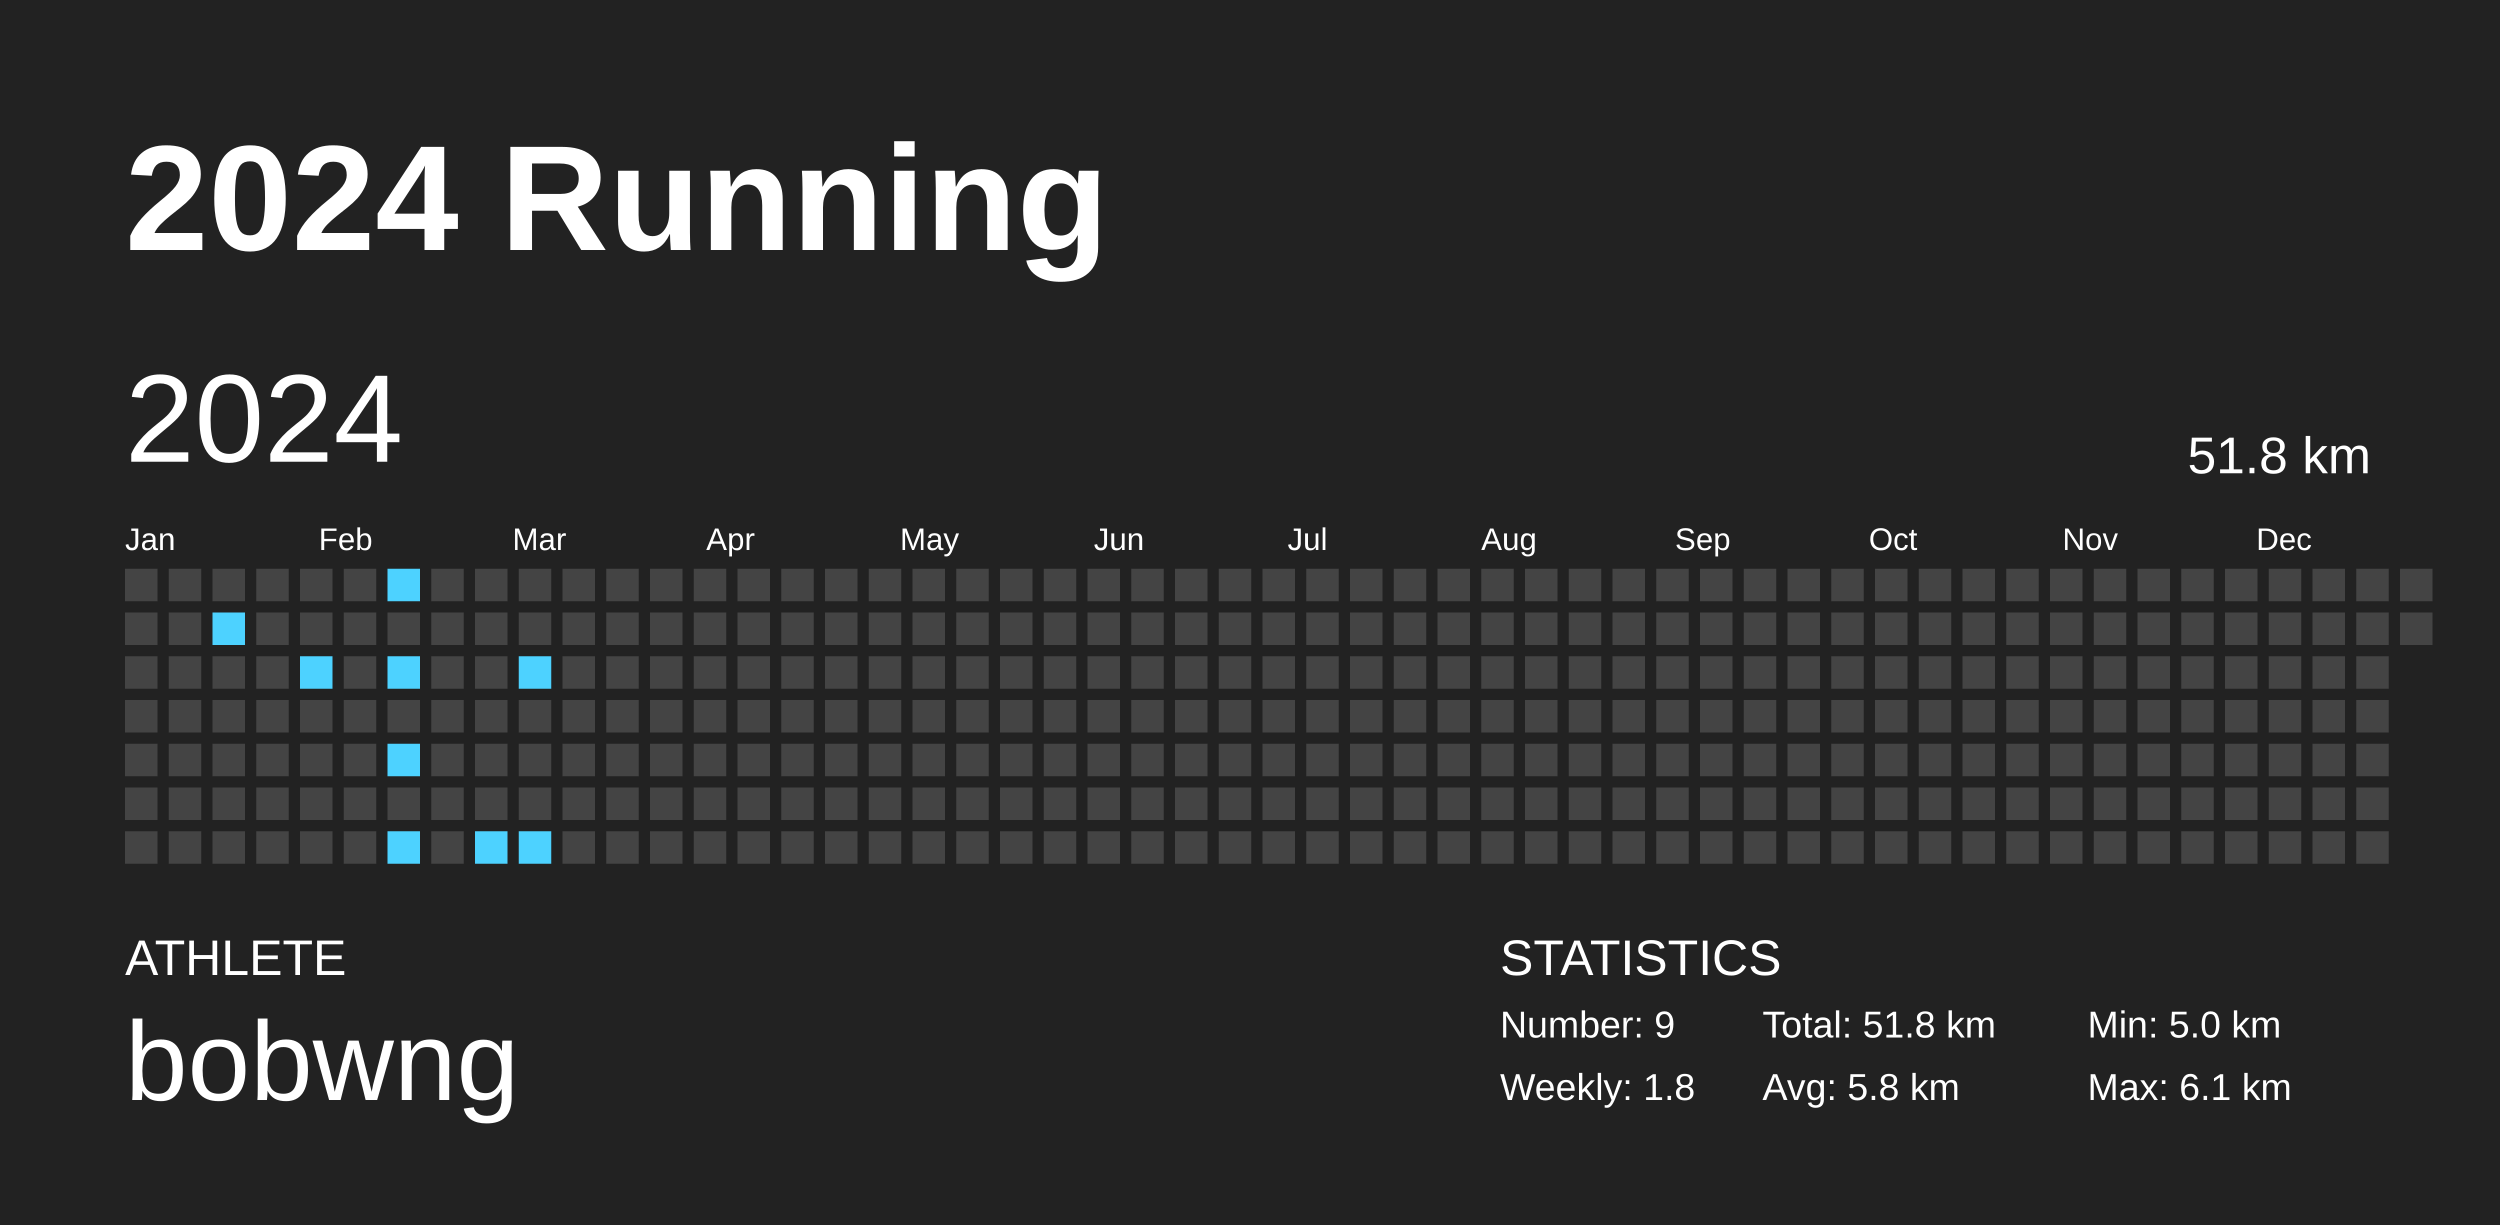
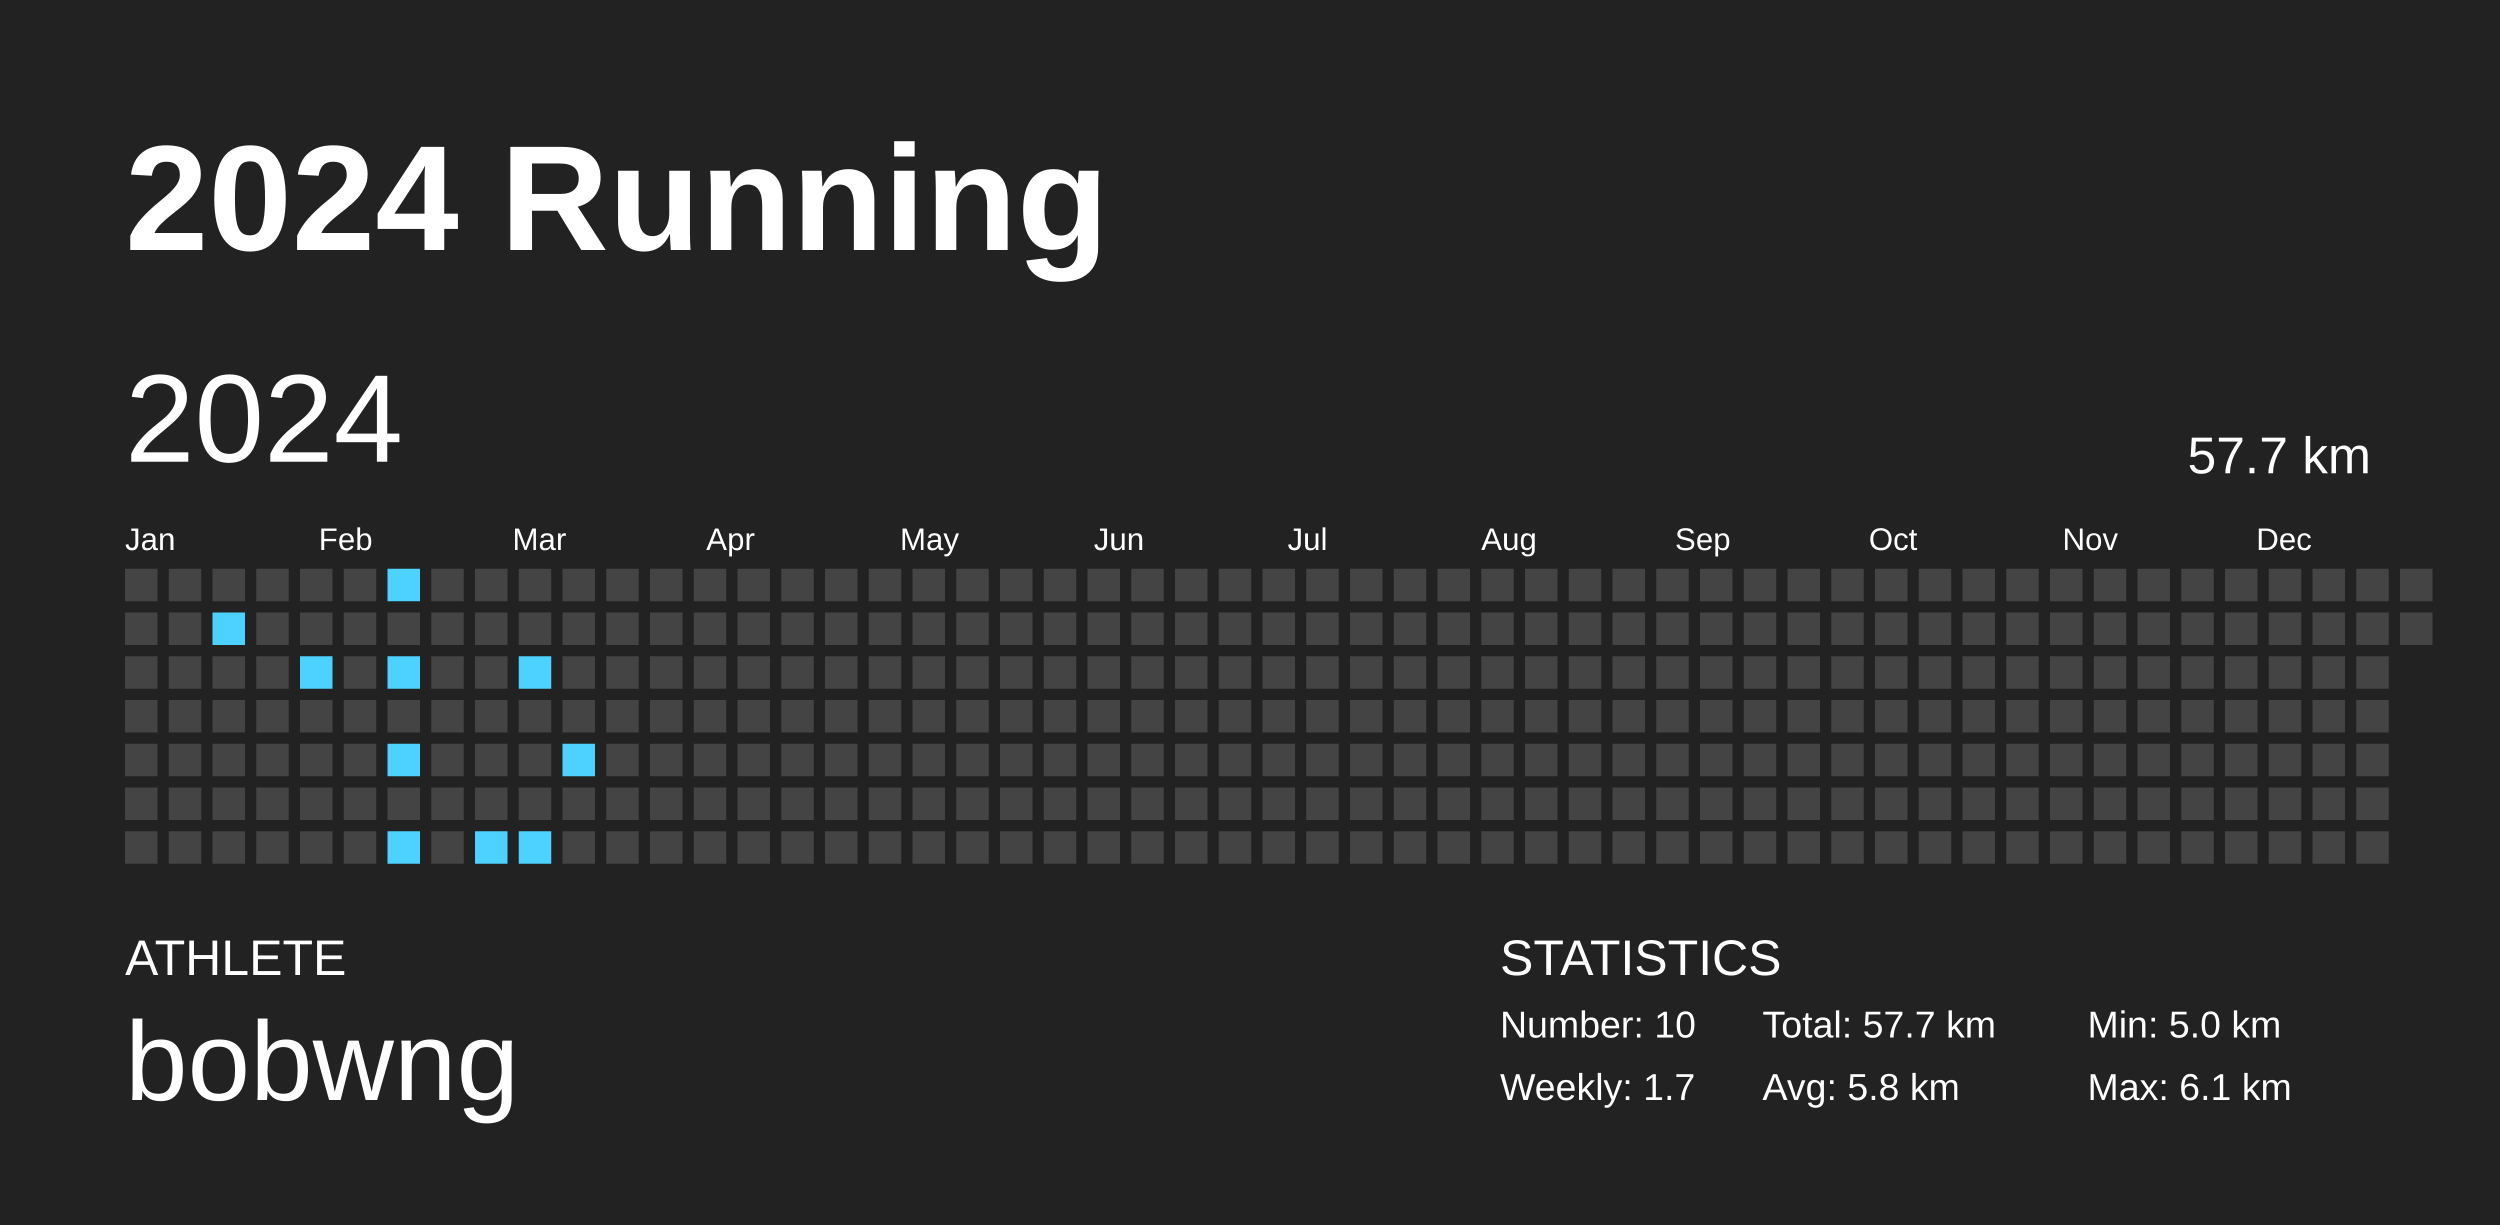
<svg xmlns="http://www.w3.org/2000/svg" baseProfile="full" height="98mm" version="1.1" viewBox="0,0,200,98" width="200mm">
  <defs />
  <rect fill="#222222" height="98" width="200" x="0" y="0" />
  <text fill="#FFFFFF" style="font-size:12px; font-family:Arial; font-weight:bold;" x="10" y="20">2024 Running</text>
  <text fill="#FFFFFF" style="font-size:4px; font-family:Arial" x="10" y="78">ATHLETE</text>
  <text fill="#FFFFFF" style="font-size:9px; font-family:Arial" x="10" y="88">bobwng</text>
  <text fill="#FFFFFF" style="font-size:4px; font-family:Arial" x="120" y="78">STATISTICS</text>
-   <text fill="#FFFFFF" style="font-size:3px; font-family:Arial" x="120" y="83">Number: 9</text>
-   <text fill="#FFFFFF" style="font-size:3px; font-family:Arial" x="120" y="88">Weekly: 1.8</text>
-   <text fill="#FFFFFF" style="font-size:3px; font-family:Arial" x="141" y="83">Total: 51.8 km</text>
+   <text fill="#FFFFFF" style="font-size:3px; font-family:Arial" x="120" y="83">Number: 10</text>
+   <text fill="#FFFFFF" style="font-size:3px; font-family:Arial" x="120" y="88">Weekly: 1.7</text>
+   <text fill="#FFFFFF" style="font-size:3px; font-family:Arial" x="141" y="83">Total: 57.7 km</text>
  <text fill="#FFFFFF" style="font-size:3px; font-family:Arial" x="141" y="88">Avg: 5.8 km</text>
  <text fill="#FFFFFF" style="font-size:3px; font-family:Arial" x="167" y="83">Min: 5.0 km</text>
  <text fill="#FFFFFF" style="font-size:3px; font-family:Arial" x="167" y="88">Max: 6.1 km</text>
  <text dominant-baseline="hanging" fill="#FFFFFF" style="font-size:10.0px; font-family:Arial;" x="10" y="30">2024</text>
-   <text dominant-baseline="hanging" fill="#FFFFFF" style="font-size:4.125px; font-family:Arial;" x="175" y="35">51.8 km</text>
+   <text dominant-baseline="hanging" fill="#FFFFFF" style="font-size:4.125px; font-family:Arial;" x="175" y="35">57.7 km</text>
  <text fill="#FFFFFF" style="font-size:2.5px; font-family:Arial" x="10.0" y="44">Jan</text>
  <text fill="#FFFFFF" style="font-size:2.5px; font-family:Arial" x="25.5" y="44">Feb</text>
  <text fill="#FFFFFF" style="font-size:2.5px; font-family:Arial" x="41.0" y="44">Mar</text>
  <text fill="#FFFFFF" style="font-size:2.5px; font-family:Arial" x="56.5" y="44">Apr</text>
  <text fill="#FFFFFF" style="font-size:2.5px; font-family:Arial" x="72.0" y="44">May</text>
  <text fill="#FFFFFF" style="font-size:2.5px; font-family:Arial" x="87.5" y="44">Jun</text>
  <text fill="#FFFFFF" style="font-size:2.5px; font-family:Arial" x="103.0" y="44">Jul</text>
  <text fill="#FFFFFF" style="font-size:2.5px; font-family:Arial" x="118.5" y="44">Aug</text>
  <text fill="#FFFFFF" style="font-size:2.5px; font-family:Arial" x="134.0" y="44">Sep</text>
  <text fill="#FFFFFF" style="font-size:2.5px; font-family:Arial" x="149.5" y="44">Oct</text>
  <text fill="#FFFFFF" style="font-size:2.5px; font-family:Arial" x="165.0" y="44">Nov</text>
  <text fill="#FFFFFF" style="font-size:2.5px; font-family:Arial" x="180.5" y="44">Dec</text>
  <rect fill="#444444" height="2.6" width="2.6" x="10.0" y="45.5" />
  <rect fill="#444444" height="2.6" width="2.6" x="10.0" y="49.0" />
  <rect fill="#444444" height="2.6" width="2.6" x="10.0" y="52.5" />
  <rect fill="#444444" height="2.6" width="2.6" x="10.0" y="56.0" />
  <rect fill="#444444" height="2.6" width="2.6" x="10.0" y="59.5" />
  <rect fill="#444444" height="2.6" width="2.6" x="10.0" y="63.0" />
  <rect fill="#444444" height="2.6" width="2.6" x="10.0" y="66.5" />
  <rect fill="#444444" height="2.6" width="2.6" x="13.5" y="45.5" />
  <rect fill="#444444" height="2.6" width="2.6" x="13.5" y="49.0" />
  <rect fill="#444444" height="2.6" width="2.6" x="13.5" y="52.5" />
  <rect fill="#444444" height="2.6" width="2.6" x="13.5" y="56.0" />
  <rect fill="#444444" height="2.6" width="2.6" x="13.5" y="59.5" />
  <rect fill="#444444" height="2.6" width="2.6" x="13.5" y="63.0" />
  <rect fill="#444444" height="2.6" width="2.6" x="13.5" y="66.5" />
  <rect fill="#444444" height="2.6" width="2.6" x="17.0" y="45.5" />
  <rect fill="#4dd2ff" height="2.6" width="2.6" x="17.0" y="49.0" />
  <rect fill="#444444" height="2.6" width="2.6" x="17.0" y="52.5" />
  <rect fill="#444444" height="2.6" width="2.6" x="17.0" y="56.0" />
  <rect fill="#444444" height="2.6" width="2.6" x="17.0" y="59.5" />
  <rect fill="#444444" height="2.6" width="2.6" x="17.0" y="63.0" />
  <rect fill="#444444" height="2.6" width="2.6" x="17.0" y="66.5" />
  <rect fill="#444444" height="2.6" width="2.6" x="20.5" y="45.5" />
  <rect fill="#444444" height="2.6" width="2.6" x="20.5" y="49.0" />
  <rect fill="#444444" height="2.6" width="2.6" x="20.5" y="52.5" />
  <rect fill="#444444" height="2.6" width="2.6" x="20.5" y="56.0" />
  <rect fill="#444444" height="2.6" width="2.6" x="20.5" y="59.5" />
  <rect fill="#444444" height="2.6" width="2.6" x="20.5" y="63.0" />
  <rect fill="#444444" height="2.6" width="2.6" x="20.5" y="66.5" />
  <rect fill="#444444" height="2.6" width="2.6" x="24.0" y="45.5" />
  <rect fill="#444444" height="2.6" width="2.6" x="24.0" y="49.0" />
  <rect fill="#4dd2ff" height="2.6" width="2.6" x="24.0" y="52.5" />
  <rect fill="#444444" height="2.6" width="2.6" x="24.0" y="56.0" />
  <rect fill="#444444" height="2.6" width="2.6" x="24.0" y="59.5" />
  <rect fill="#444444" height="2.6" width="2.6" x="24.0" y="63.0" />
  <rect fill="#444444" height="2.6" width="2.6" x="24.0" y="66.5" />
  <rect fill="#444444" height="2.6" width="2.6" x="27.5" y="45.5" />
  <rect fill="#444444" height="2.6" width="2.6" x="27.5" y="49.0" />
  <rect fill="#444444" height="2.6" width="2.6" x="27.5" y="52.5" />
  <rect fill="#444444" height="2.6" width="2.6" x="27.5" y="56.0" />
  <rect fill="#444444" height="2.6" width="2.6" x="27.5" y="59.5" />
  <rect fill="#444444" height="2.6" width="2.6" x="27.5" y="63.0" />
  <rect fill="#444444" height="2.6" width="2.6" x="27.5" y="66.5" />
  <rect fill="#4dd2ff" height="2.6" width="2.6" x="31.0" y="45.5" />
  <rect fill="#444444" height="2.6" width="2.6" x="31.0" y="49.0" />
  <rect fill="#4dd2ff" height="2.6" width="2.6" x="31.0" y="52.5" />
  <rect fill="#444444" height="2.6" width="2.6" x="31.0" y="56.0" />
  <rect fill="#4dd2ff" height="2.6" width="2.6" x="31.0" y="59.5" />
  <rect fill="#444444" height="2.6" width="2.6" x="31.0" y="63.0" />
  <rect fill="#4dd2ff" height="2.6" width="2.6" x="31.0" y="66.5" />
  <rect fill="#444444" height="2.6" width="2.6" x="34.5" y="45.5" />
  <rect fill="#444444" height="2.6" width="2.6" x="34.5" y="49.0" />
  <rect fill="#444444" height="2.6" width="2.6" x="34.5" y="52.5" />
  <rect fill="#444444" height="2.6" width="2.6" x="34.5" y="56.0" />
  <rect fill="#444444" height="2.6" width="2.6" x="34.5" y="59.5" />
  <rect fill="#444444" height="2.6" width="2.6" x="34.5" y="63.0" />
  <rect fill="#444444" height="2.6" width="2.6" x="34.5" y="66.5" />
  <rect fill="#444444" height="2.6" width="2.6" x="38.0" y="45.5" />
  <rect fill="#444444" height="2.6" width="2.6" x="38.0" y="49.0" />
  <rect fill="#444444" height="2.6" width="2.6" x="38.0" y="52.5" />
  <rect fill="#444444" height="2.6" width="2.6" x="38.0" y="56.0" />
  <rect fill="#444444" height="2.6" width="2.6" x="38.0" y="59.5" />
  <rect fill="#444444" height="2.6" width="2.6" x="38.0" y="63.0" />
  <rect fill="#4dd2ff" height="2.6" width="2.6" x="38.0" y="66.5" />
  <rect fill="#444444" height="2.6" width="2.6" x="41.5" y="45.5" />
  <rect fill="#444444" height="2.6" width="2.6" x="41.5" y="49.0" />
  <rect fill="#4dd2ff" height="2.6" width="2.6" x="41.5" y="52.5" />
  <rect fill="#444444" height="2.6" width="2.6" x="41.5" y="56.0" />
  <rect fill="#444444" height="2.6" width="2.6" x="41.5" y="59.5" />
  <rect fill="#444444" height="2.6" width="2.6" x="41.5" y="63.0" />
  <rect fill="#4dd2ff" height="2.6" width="2.6" x="41.5" y="66.5" />
  <rect fill="#444444" height="2.6" width="2.6" x="45.0" y="45.5" />
  <rect fill="#444444" height="2.6" width="2.6" x="45.0" y="49.0" />
  <rect fill="#444444" height="2.6" width="2.6" x="45.0" y="52.5" />
  <rect fill="#444444" height="2.6" width="2.6" x="45.0" y="56.0" />
-   <rect fill="#444444" height="2.6" width="2.6" x="45.0" y="59.5" />
+   <rect fill="#4dd2ff" height="2.6" width="2.6" x="45.0" y="59.5" />
  <rect fill="#444444" height="2.6" width="2.6" x="45.0" y="63.0" />
  <rect fill="#444444" height="2.6" width="2.6" x="45.0" y="66.5" />
  <rect fill="#444444" height="2.6" width="2.6" x="48.5" y="45.5" />
  <rect fill="#444444" height="2.6" width="2.6" x="48.5" y="49.0" />
  <rect fill="#444444" height="2.6" width="2.6" x="48.5" y="52.5" />
  <rect fill="#444444" height="2.6" width="2.6" x="48.5" y="56.0" />
  <rect fill="#444444" height="2.6" width="2.6" x="48.5" y="59.5" />
  <rect fill="#444444" height="2.6" width="2.6" x="48.5" y="63.0" />
  <rect fill="#444444" height="2.6" width="2.6" x="48.5" y="66.5" />
  <rect fill="#444444" height="2.6" width="2.6" x="52.0" y="45.5" />
  <rect fill="#444444" height="2.6" width="2.6" x="52.0" y="49.0" />
  <rect fill="#444444" height="2.6" width="2.6" x="52.0" y="52.5" />
  <rect fill="#444444" height="2.6" width="2.6" x="52.0" y="56.0" />
  <rect fill="#444444" height="2.6" width="2.6" x="52.0" y="59.5" />
  <rect fill="#444444" height="2.6" width="2.6" x="52.0" y="63.0" />
  <rect fill="#444444" height="2.6" width="2.6" x="52.0" y="66.5" />
  <rect fill="#444444" height="2.6" width="2.6" x="55.5" y="45.5" />
  <rect fill="#444444" height="2.6" width="2.6" x="55.5" y="49.0" />
  <rect fill="#444444" height="2.6" width="2.6" x="55.5" y="52.5" />
  <rect fill="#444444" height="2.6" width="2.6" x="55.5" y="56.0" />
  <rect fill="#444444" height="2.6" width="2.6" x="55.5" y="59.5" />
  <rect fill="#444444" height="2.6" width="2.6" x="55.5" y="63.0" />
  <rect fill="#444444" height="2.6" width="2.6" x="55.5" y="66.5" />
  <rect fill="#444444" height="2.6" width="2.6" x="59.0" y="45.5" />
  <rect fill="#444444" height="2.6" width="2.6" x="59.0" y="49.0" />
  <rect fill="#444444" height="2.6" width="2.6" x="59.0" y="52.5" />
  <rect fill="#444444" height="2.6" width="2.6" x="59.0" y="56.0" />
  <rect fill="#444444" height="2.6" width="2.6" x="59.0" y="59.5" />
  <rect fill="#444444" height="2.6" width="2.6" x="59.0" y="63.0" />
  <rect fill="#444444" height="2.6" width="2.6" x="59.0" y="66.5" />
  <rect fill="#444444" height="2.6" width="2.6" x="62.5" y="45.5" />
  <rect fill="#444444" height="2.6" width="2.6" x="62.5" y="49.0" />
  <rect fill="#444444" height="2.6" width="2.6" x="62.5" y="52.5" />
  <rect fill="#444444" height="2.6" width="2.6" x="62.5" y="56.0" />
  <rect fill="#444444" height="2.6" width="2.6" x="62.5" y="59.5" />
  <rect fill="#444444" height="2.6" width="2.6" x="62.5" y="63.0" />
  <rect fill="#444444" height="2.6" width="2.6" x="62.5" y="66.5" />
  <rect fill="#444444" height="2.6" width="2.6" x="66.0" y="45.5" />
  <rect fill="#444444" height="2.6" width="2.6" x="66.0" y="49.0" />
  <rect fill="#444444" height="2.6" width="2.6" x="66.0" y="52.5" />
  <rect fill="#444444" height="2.6" width="2.6" x="66.0" y="56.0" />
  <rect fill="#444444" height="2.6" width="2.6" x="66.0" y="59.5" />
  <rect fill="#444444" height="2.6" width="2.6" x="66.0" y="63.0" />
  <rect fill="#444444" height="2.6" width="2.6" x="66.0" y="66.5" />
  <rect fill="#444444" height="2.6" width="2.6" x="69.5" y="45.5" />
  <rect fill="#444444" height="2.6" width="2.6" x="69.5" y="49.0" />
  <rect fill="#444444" height="2.6" width="2.6" x="69.5" y="52.5" />
  <rect fill="#444444" height="2.6" width="2.6" x="69.5" y="56.0" />
  <rect fill="#444444" height="2.6" width="2.6" x="69.5" y="59.5" />
  <rect fill="#444444" height="2.6" width="2.6" x="69.5" y="63.0" />
  <rect fill="#444444" height="2.6" width="2.6" x="69.5" y="66.5" />
  <rect fill="#444444" height="2.6" width="2.6" x="73.0" y="45.5" />
  <rect fill="#444444" height="2.6" width="2.6" x="73.0" y="49.0" />
  <rect fill="#444444" height="2.6" width="2.6" x="73.0" y="52.5" />
  <rect fill="#444444" height="2.6" width="2.6" x="73.0" y="56.0" />
  <rect fill="#444444" height="2.6" width="2.6" x="73.0" y="59.5" />
  <rect fill="#444444" height="2.6" width="2.6" x="73.0" y="63.0" />
  <rect fill="#444444" height="2.6" width="2.6" x="73.0" y="66.5" />
  <rect fill="#444444" height="2.6" width="2.6" x="76.5" y="45.5" />
  <rect fill="#444444" height="2.6" width="2.6" x="76.5" y="49.0" />
  <rect fill="#444444" height="2.6" width="2.6" x="76.5" y="52.5" />
  <rect fill="#444444" height="2.6" width="2.6" x="76.5" y="56.0" />
  <rect fill="#444444" height="2.6" width="2.6" x="76.5" y="59.5" />
  <rect fill="#444444" height="2.6" width="2.6" x="76.5" y="63.0" />
  <rect fill="#444444" height="2.6" width="2.6" x="76.5" y="66.5" />
  <rect fill="#444444" height="2.6" width="2.6" x="80.0" y="45.5" />
  <rect fill="#444444" height="2.6" width="2.6" x="80.0" y="49.0" />
  <rect fill="#444444" height="2.6" width="2.6" x="80.0" y="52.5" />
  <rect fill="#444444" height="2.6" width="2.6" x="80.0" y="56.0" />
  <rect fill="#444444" height="2.6" width="2.6" x="80.0" y="59.5" />
  <rect fill="#444444" height="2.6" width="2.6" x="80.0" y="63.0" />
  <rect fill="#444444" height="2.6" width="2.6" x="80.0" y="66.5" />
  <rect fill="#444444" height="2.6" width="2.6" x="83.5" y="45.5" />
  <rect fill="#444444" height="2.6" width="2.6" x="83.5" y="49.0" />
  <rect fill="#444444" height="2.6" width="2.6" x="83.5" y="52.5" />
  <rect fill="#444444" height="2.6" width="2.6" x="83.5" y="56.0" />
  <rect fill="#444444" height="2.6" width="2.6" x="83.5" y="59.5" />
  <rect fill="#444444" height="2.6" width="2.6" x="83.5" y="63.0" />
  <rect fill="#444444" height="2.6" width="2.6" x="83.5" y="66.5" />
  <rect fill="#444444" height="2.6" width="2.6" x="87.0" y="45.5" />
  <rect fill="#444444" height="2.6" width="2.6" x="87.0" y="49.0" />
  <rect fill="#444444" height="2.6" width="2.6" x="87.0" y="52.5" />
  <rect fill="#444444" height="2.6" width="2.6" x="87.0" y="56.0" />
  <rect fill="#444444" height="2.6" width="2.6" x="87.0" y="59.5" />
  <rect fill="#444444" height="2.6" width="2.6" x="87.0" y="63.0" />
  <rect fill="#444444" height="2.6" width="2.6" x="87.0" y="66.5" />
  <rect fill="#444444" height="2.6" width="2.6" x="90.5" y="45.5" />
  <rect fill="#444444" height="2.6" width="2.6" x="90.5" y="49.0" />
  <rect fill="#444444" height="2.6" width="2.6" x="90.5" y="52.5" />
  <rect fill="#444444" height="2.6" width="2.6" x="90.5" y="56.0" />
  <rect fill="#444444" height="2.6" width="2.6" x="90.5" y="59.5" />
  <rect fill="#444444" height="2.6" width="2.6" x="90.5" y="63.0" />
  <rect fill="#444444" height="2.6" width="2.6" x="90.5" y="66.5" />
  <rect fill="#444444" height="2.6" width="2.6" x="94.0" y="45.5" />
  <rect fill="#444444" height="2.6" width="2.6" x="94.0" y="49.0" />
  <rect fill="#444444" height="2.6" width="2.6" x="94.0" y="52.5" />
  <rect fill="#444444" height="2.6" width="2.6" x="94.0" y="56.0" />
  <rect fill="#444444" height="2.6" width="2.6" x="94.0" y="59.5" />
  <rect fill="#444444" height="2.6" width="2.6" x="94.0" y="63.0" />
  <rect fill="#444444" height="2.6" width="2.6" x="94.0" y="66.5" />
  <rect fill="#444444" height="2.6" width="2.6" x="97.5" y="45.5" />
  <rect fill="#444444" height="2.6" width="2.6" x="97.5" y="49.0" />
  <rect fill="#444444" height="2.6" width="2.6" x="97.5" y="52.5" />
  <rect fill="#444444" height="2.6" width="2.6" x="97.5" y="56.0" />
  <rect fill="#444444" height="2.6" width="2.6" x="97.5" y="59.5" />
  <rect fill="#444444" height="2.6" width="2.6" x="97.5" y="63.0" />
  <rect fill="#444444" height="2.6" width="2.6" x="97.5" y="66.5" />
  <rect fill="#444444" height="2.6" width="2.6" x="101.0" y="45.5" />
  <rect fill="#444444" height="2.6" width="2.6" x="101.0" y="49.0" />
  <rect fill="#444444" height="2.6" width="2.6" x="101.0" y="52.5" />
  <rect fill="#444444" height="2.6" width="2.6" x="101.0" y="56.0" />
  <rect fill="#444444" height="2.6" width="2.6" x="101.0" y="59.5" />
  <rect fill="#444444" height="2.6" width="2.6" x="101.0" y="63.0" />
  <rect fill="#444444" height="2.6" width="2.6" x="101.0" y="66.5" />
  <rect fill="#444444" height="2.6" width="2.6" x="104.5" y="45.5" />
  <rect fill="#444444" height="2.6" width="2.6" x="104.5" y="49.0" />
  <rect fill="#444444" height="2.6" width="2.6" x="104.5" y="52.5" />
  <rect fill="#444444" height="2.6" width="2.6" x="104.5" y="56.0" />
  <rect fill="#444444" height="2.6" width="2.6" x="104.5" y="59.5" />
  <rect fill="#444444" height="2.6" width="2.6" x="104.5" y="63.0" />
  <rect fill="#444444" height="2.6" width="2.6" x="104.5" y="66.5" />
  <rect fill="#444444" height="2.6" width="2.6" x="108.0" y="45.5" />
  <rect fill="#444444" height="2.6" width="2.6" x="108.0" y="49.0" />
  <rect fill="#444444" height="2.6" width="2.6" x="108.0" y="52.5" />
  <rect fill="#444444" height="2.6" width="2.6" x="108.0" y="56.0" />
  <rect fill="#444444" height="2.6" width="2.6" x="108.0" y="59.5" />
  <rect fill="#444444" height="2.6" width="2.6" x="108.0" y="63.0" />
  <rect fill="#444444" height="2.6" width="2.6" x="108.0" y="66.5" />
  <rect fill="#444444" height="2.6" width="2.6" x="111.5" y="45.5" />
  <rect fill="#444444" height="2.6" width="2.6" x="111.5" y="49.0" />
  <rect fill="#444444" height="2.6" width="2.6" x="111.5" y="52.5" />
  <rect fill="#444444" height="2.6" width="2.6" x="111.5" y="56.0" />
  <rect fill="#444444" height="2.6" width="2.6" x="111.5" y="59.5" />
  <rect fill="#444444" height="2.6" width="2.6" x="111.5" y="63.0" />
  <rect fill="#444444" height="2.6" width="2.6" x="111.5" y="66.5" />
  <rect fill="#444444" height="2.6" width="2.6" x="115.0" y="45.5" />
  <rect fill="#444444" height="2.6" width="2.6" x="115.0" y="49.0" />
  <rect fill="#444444" height="2.6" width="2.6" x="115.0" y="52.5" />
  <rect fill="#444444" height="2.6" width="2.6" x="115.0" y="56.0" />
  <rect fill="#444444" height="2.6" width="2.6" x="115.0" y="59.5" />
  <rect fill="#444444" height="2.6" width="2.6" x="115.0" y="63.0" />
  <rect fill="#444444" height="2.6" width="2.6" x="115.0" y="66.5" />
  <rect fill="#444444" height="2.6" width="2.6" x="118.5" y="45.5" />
  <rect fill="#444444" height="2.6" width="2.6" x="118.5" y="49.0" />
  <rect fill="#444444" height="2.6" width="2.6" x="118.5" y="52.5" />
  <rect fill="#444444" height="2.6" width="2.6" x="118.5" y="56.0" />
  <rect fill="#444444" height="2.6" width="2.6" x="118.5" y="59.5" />
  <rect fill="#444444" height="2.6" width="2.6" x="118.5" y="63.0" />
  <rect fill="#444444" height="2.6" width="2.6" x="118.5" y="66.5" />
  <rect fill="#444444" height="2.6" width="2.6" x="122.0" y="45.5" />
  <rect fill="#444444" height="2.6" width="2.6" x="122.0" y="49.0" />
  <rect fill="#444444" height="2.6" width="2.6" x="122.0" y="52.5" />
  <rect fill="#444444" height="2.6" width="2.6" x="122.0" y="56.0" />
  <rect fill="#444444" height="2.6" width="2.6" x="122.0" y="59.5" />
  <rect fill="#444444" height="2.6" width="2.6" x="122.0" y="63.0" />
  <rect fill="#444444" height="2.6" width="2.6" x="122.0" y="66.5" />
  <rect fill="#444444" height="2.6" width="2.6" x="125.5" y="45.5" />
  <rect fill="#444444" height="2.6" width="2.6" x="125.5" y="49.0" />
  <rect fill="#444444" height="2.6" width="2.6" x="125.5" y="52.5" />
  <rect fill="#444444" height="2.6" width="2.6" x="125.5" y="56.0" />
  <rect fill="#444444" height="2.6" width="2.6" x="125.5" y="59.5" />
  <rect fill="#444444" height="2.6" width="2.6" x="125.5" y="63.0" />
  <rect fill="#444444" height="2.6" width="2.6" x="125.5" y="66.5" />
  <rect fill="#444444" height="2.6" width="2.6" x="129.0" y="45.5" />
  <rect fill="#444444" height="2.6" width="2.6" x="129.0" y="49.0" />
  <rect fill="#444444" height="2.6" width="2.6" x="129.0" y="52.5" />
  <rect fill="#444444" height="2.6" width="2.6" x="129.0" y="56.0" />
  <rect fill="#444444" height="2.6" width="2.6" x="129.0" y="59.5" />
  <rect fill="#444444" height="2.6" width="2.6" x="129.0" y="63.0" />
  <rect fill="#444444" height="2.6" width="2.6" x="129.0" y="66.5" />
  <rect fill="#444444" height="2.6" width="2.6" x="132.5" y="45.5" />
  <rect fill="#444444" height="2.6" width="2.6" x="132.5" y="49.0" />
  <rect fill="#444444" height="2.6" width="2.6" x="132.5" y="52.5" />
  <rect fill="#444444" height="2.6" width="2.6" x="132.5" y="56.0" />
  <rect fill="#444444" height="2.6" width="2.6" x="132.5" y="59.5" />
  <rect fill="#444444" height="2.6" width="2.6" x="132.5" y="63.0" />
  <rect fill="#444444" height="2.6" width="2.6" x="132.5" y="66.5" />
  <rect fill="#444444" height="2.6" width="2.6" x="136.0" y="45.5" />
  <rect fill="#444444" height="2.6" width="2.6" x="136.0" y="49.0" />
  <rect fill="#444444" height="2.6" width="2.6" x="136.0" y="52.5" />
  <rect fill="#444444" height="2.6" width="2.6" x="136.0" y="56.0" />
  <rect fill="#444444" height="2.6" width="2.6" x="136.0" y="59.5" />
  <rect fill="#444444" height="2.6" width="2.6" x="136.0" y="63.0" />
  <rect fill="#444444" height="2.6" width="2.6" x="136.0" y="66.5" />
  <rect fill="#444444" height="2.6" width="2.6" x="139.5" y="45.5" />
  <rect fill="#444444" height="2.6" width="2.6" x="139.5" y="49.0" />
  <rect fill="#444444" height="2.6" width="2.6" x="139.5" y="52.5" />
  <rect fill="#444444" height="2.6" width="2.6" x="139.5" y="56.0" />
  <rect fill="#444444" height="2.6" width="2.6" x="139.5" y="59.5" />
  <rect fill="#444444" height="2.6" width="2.6" x="139.5" y="63.0" />
  <rect fill="#444444" height="2.6" width="2.6" x="139.5" y="66.5" />
  <rect fill="#444444" height="2.6" width="2.6" x="143.0" y="45.5" />
  <rect fill="#444444" height="2.6" width="2.6" x="143.0" y="49.0" />
  <rect fill="#444444" height="2.6" width="2.6" x="143.0" y="52.5" />
  <rect fill="#444444" height="2.6" width="2.6" x="143.0" y="56.0" />
  <rect fill="#444444" height="2.6" width="2.6" x="143.0" y="59.5" />
  <rect fill="#444444" height="2.6" width="2.6" x="143.0" y="63.0" />
  <rect fill="#444444" height="2.6" width="2.6" x="143.0" y="66.5" />
  <rect fill="#444444" height="2.6" width="2.6" x="146.5" y="45.5" />
  <rect fill="#444444" height="2.6" width="2.6" x="146.5" y="49.0" />
  <rect fill="#444444" height="2.6" width="2.6" x="146.5" y="52.5" />
  <rect fill="#444444" height="2.6" width="2.6" x="146.5" y="56.0" />
  <rect fill="#444444" height="2.6" width="2.6" x="146.5" y="59.5" />
  <rect fill="#444444" height="2.6" width="2.6" x="146.5" y="63.0" />
  <rect fill="#444444" height="2.6" width="2.6" x="146.5" y="66.5" />
  <rect fill="#444444" height="2.6" width="2.6" x="150.0" y="45.5" />
  <rect fill="#444444" height="2.6" width="2.6" x="150.0" y="49.0" />
  <rect fill="#444444" height="2.6" width="2.6" x="150.0" y="52.5" />
  <rect fill="#444444" height="2.6" width="2.6" x="150.0" y="56.0" />
  <rect fill="#444444" height="2.6" width="2.6" x="150.0" y="59.5" />
  <rect fill="#444444" height="2.6" width="2.6" x="150.0" y="63.0" />
  <rect fill="#444444" height="2.6" width="2.6" x="150.0" y="66.5" />
  <rect fill="#444444" height="2.6" width="2.6" x="153.5" y="45.5" />
  <rect fill="#444444" height="2.6" width="2.6" x="153.5" y="49.0" />
  <rect fill="#444444" height="2.6" width="2.6" x="153.5" y="52.5" />
  <rect fill="#444444" height="2.6" width="2.6" x="153.5" y="56.0" />
  <rect fill="#444444" height="2.6" width="2.6" x="153.5" y="59.5" />
  <rect fill="#444444" height="2.6" width="2.6" x="153.5" y="63.0" />
  <rect fill="#444444" height="2.6" width="2.6" x="153.5" y="66.5" />
  <rect fill="#444444" height="2.6" width="2.6" x="157.0" y="45.5" />
  <rect fill="#444444" height="2.6" width="2.6" x="157.0" y="49.0" />
  <rect fill="#444444" height="2.6" width="2.6" x="157.0" y="52.5" />
  <rect fill="#444444" height="2.6" width="2.6" x="157.0" y="56.0" />
  <rect fill="#444444" height="2.6" width="2.6" x="157.0" y="59.5" />
  <rect fill="#444444" height="2.6" width="2.6" x="157.0" y="63.0" />
  <rect fill="#444444" height="2.6" width="2.6" x="157.0" y="66.5" />
  <rect fill="#444444" height="2.6" width="2.6" x="160.5" y="45.5" />
  <rect fill="#444444" height="2.6" width="2.6" x="160.5" y="49.0" />
  <rect fill="#444444" height="2.6" width="2.6" x="160.5" y="52.5" />
  <rect fill="#444444" height="2.6" width="2.6" x="160.5" y="56.0" />
  <rect fill="#444444" height="2.6" width="2.6" x="160.5" y="59.5" />
  <rect fill="#444444" height="2.6" width="2.6" x="160.5" y="63.0" />
  <rect fill="#444444" height="2.6" width="2.6" x="160.5" y="66.5" />
  <rect fill="#444444" height="2.6" width="2.6" x="164.0" y="45.5" />
  <rect fill="#444444" height="2.6" width="2.6" x="164.0" y="49.0" />
  <rect fill="#444444" height="2.6" width="2.6" x="164.0" y="52.5" />
  <rect fill="#444444" height="2.6" width="2.6" x="164.0" y="56.0" />
  <rect fill="#444444" height="2.6" width="2.6" x="164.0" y="59.5" />
  <rect fill="#444444" height="2.6" width="2.6" x="164.0" y="63.0" />
  <rect fill="#444444" height="2.6" width="2.6" x="164.0" y="66.5" />
  <rect fill="#444444" height="2.6" width="2.6" x="167.5" y="45.5" />
  <rect fill="#444444" height="2.6" width="2.6" x="167.5" y="49.0" />
  <rect fill="#444444" height="2.6" width="2.6" x="167.5" y="52.5" />
  <rect fill="#444444" height="2.6" width="2.6" x="167.5" y="56.0" />
  <rect fill="#444444" height="2.6" width="2.6" x="167.5" y="59.5" />
  <rect fill="#444444" height="2.6" width="2.6" x="167.5" y="63.0" />
  <rect fill="#444444" height="2.6" width="2.6" x="167.5" y="66.5" />
  <rect fill="#444444" height="2.6" width="2.6" x="171.0" y="45.5" />
  <rect fill="#444444" height="2.6" width="2.6" x="171.0" y="49.0" />
  <rect fill="#444444" height="2.6" width="2.6" x="171.0" y="52.5" />
  <rect fill="#444444" height="2.6" width="2.6" x="171.0" y="56.0" />
  <rect fill="#444444" height="2.6" width="2.6" x="171.0" y="59.5" />
  <rect fill="#444444" height="2.6" width="2.6" x="171.0" y="63.0" />
  <rect fill="#444444" height="2.6" width="2.6" x="171.0" y="66.5" />
  <rect fill="#444444" height="2.6" width="2.6" x="174.5" y="45.5" />
  <rect fill="#444444" height="2.6" width="2.6" x="174.5" y="49.0" />
  <rect fill="#444444" height="2.6" width="2.6" x="174.5" y="52.5" />
  <rect fill="#444444" height="2.6" width="2.6" x="174.5" y="56.0" />
  <rect fill="#444444" height="2.6" width="2.6" x="174.5" y="59.5" />
  <rect fill="#444444" height="2.6" width="2.6" x="174.5" y="63.0" />
  <rect fill="#444444" height="2.6" width="2.6" x="174.5" y="66.5" />
  <rect fill="#444444" height="2.6" width="2.6" x="178.0" y="45.5" />
  <rect fill="#444444" height="2.6" width="2.6" x="178.0" y="49.0" />
  <rect fill="#444444" height="2.6" width="2.6" x="178.0" y="52.5" />
  <rect fill="#444444" height="2.6" width="2.6" x="178.0" y="56.0" />
  <rect fill="#444444" height="2.6" width="2.6" x="178.0" y="59.5" />
  <rect fill="#444444" height="2.6" width="2.6" x="178.0" y="63.0" />
  <rect fill="#444444" height="2.6" width="2.6" x="178.0" y="66.5" />
  <rect fill="#444444" height="2.6" width="2.6" x="181.5" y="45.5" />
  <rect fill="#444444" height="2.6" width="2.6" x="181.5" y="49.0" />
  <rect fill="#444444" height="2.6" width="2.6" x="181.5" y="52.5" />
  <rect fill="#444444" height="2.6" width="2.6" x="181.5" y="56.0" />
  <rect fill="#444444" height="2.6" width="2.6" x="181.5" y="59.5" />
  <rect fill="#444444" height="2.6" width="2.6" x="181.5" y="63.0" />
  <rect fill="#444444" height="2.6" width="2.6" x="181.5" y="66.5" />
  <rect fill="#444444" height="2.6" width="2.6" x="185.0" y="45.5" />
  <rect fill="#444444" height="2.6" width="2.6" x="185.0" y="49.0" />
  <rect fill="#444444" height="2.6" width="2.6" x="185.0" y="52.5" />
  <rect fill="#444444" height="2.6" width="2.6" x="185.0" y="56.0" />
  <rect fill="#444444" height="2.6" width="2.6" x="185.0" y="59.5" />
  <rect fill="#444444" height="2.6" width="2.6" x="185.0" y="63.0" />
  <rect fill="#444444" height="2.6" width="2.6" x="185.0" y="66.5" />
  <rect fill="#444444" height="2.6" width="2.6" x="188.5" y="45.5" />
  <rect fill="#444444" height="2.6" width="2.6" x="188.5" y="49.0" />
  <rect fill="#444444" height="2.6" width="2.6" x="188.5" y="52.5" />
  <rect fill="#444444" height="2.6" width="2.6" x="188.5" y="56.0" />
  <rect fill="#444444" height="2.6" width="2.6" x="188.5" y="59.5" />
  <rect fill="#444444" height="2.6" width="2.6" x="188.5" y="63.0" />
  <rect fill="#444444" height="2.6" width="2.6" x="188.5" y="66.5" />
  <rect fill="#444444" height="2.6" width="2.6" x="192.0" y="45.5" />
  <rect fill="#444444" height="2.6" width="2.6" x="192.0" y="49.0" />
</svg>
